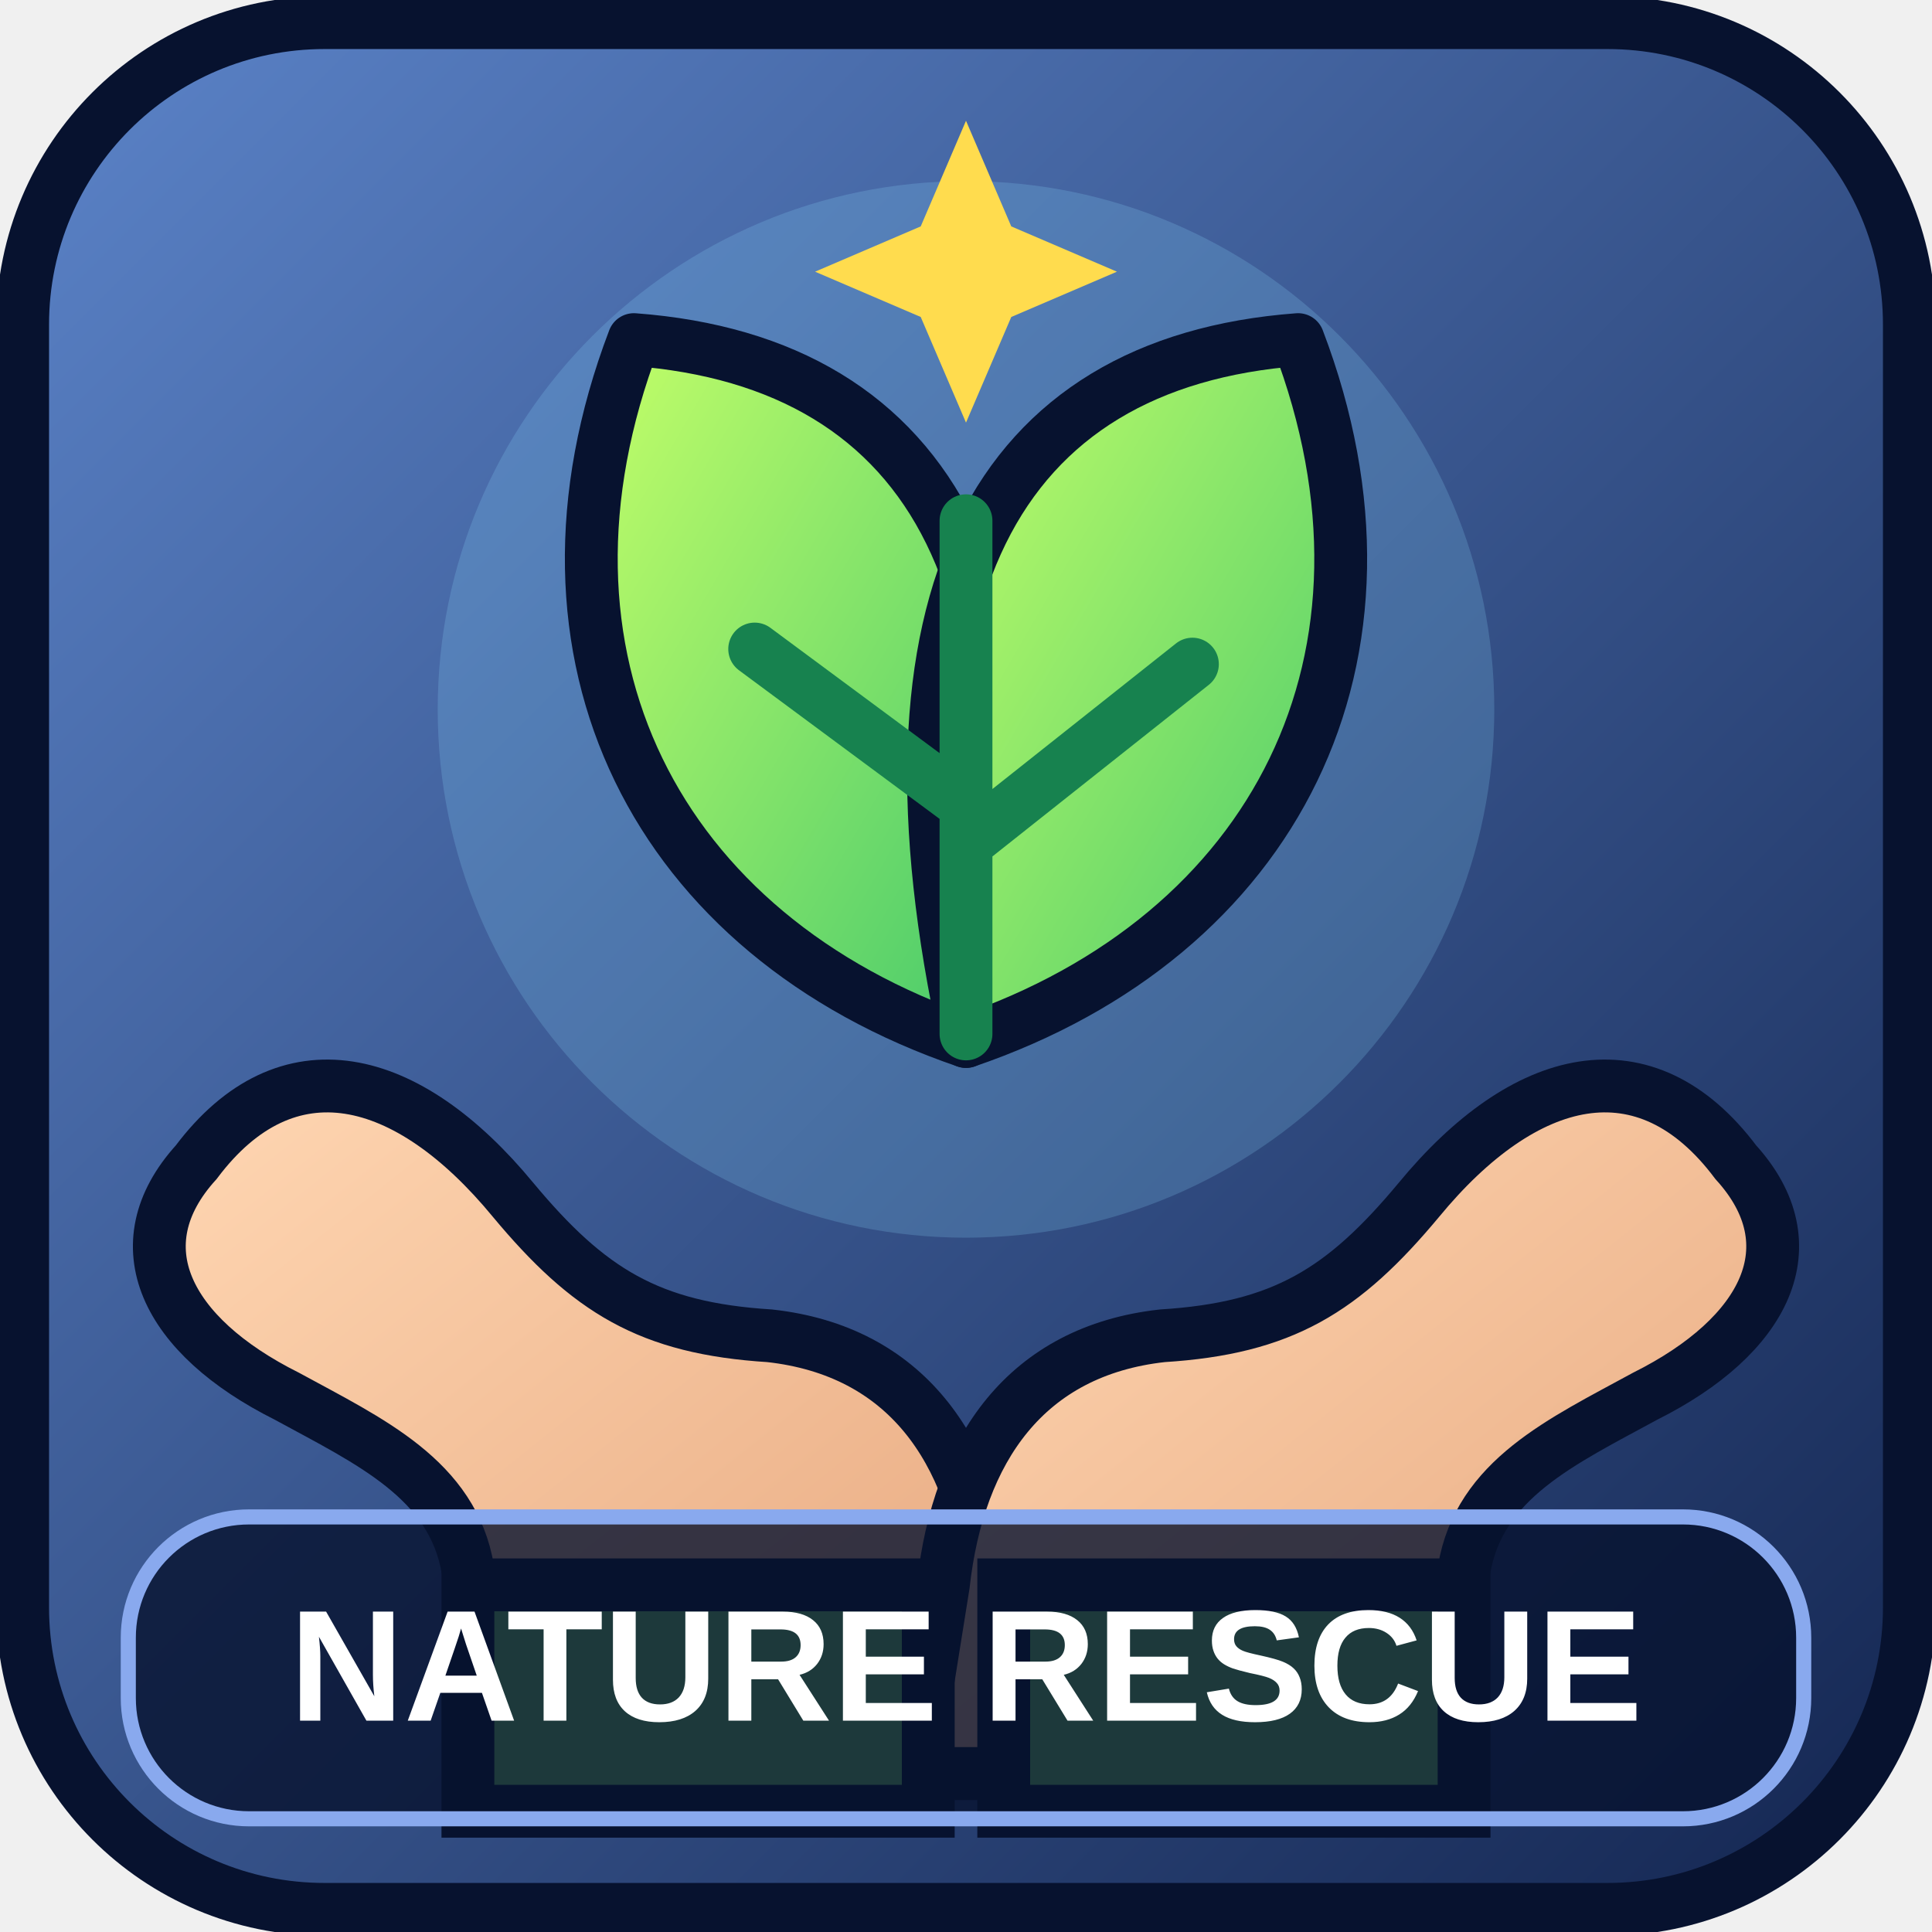
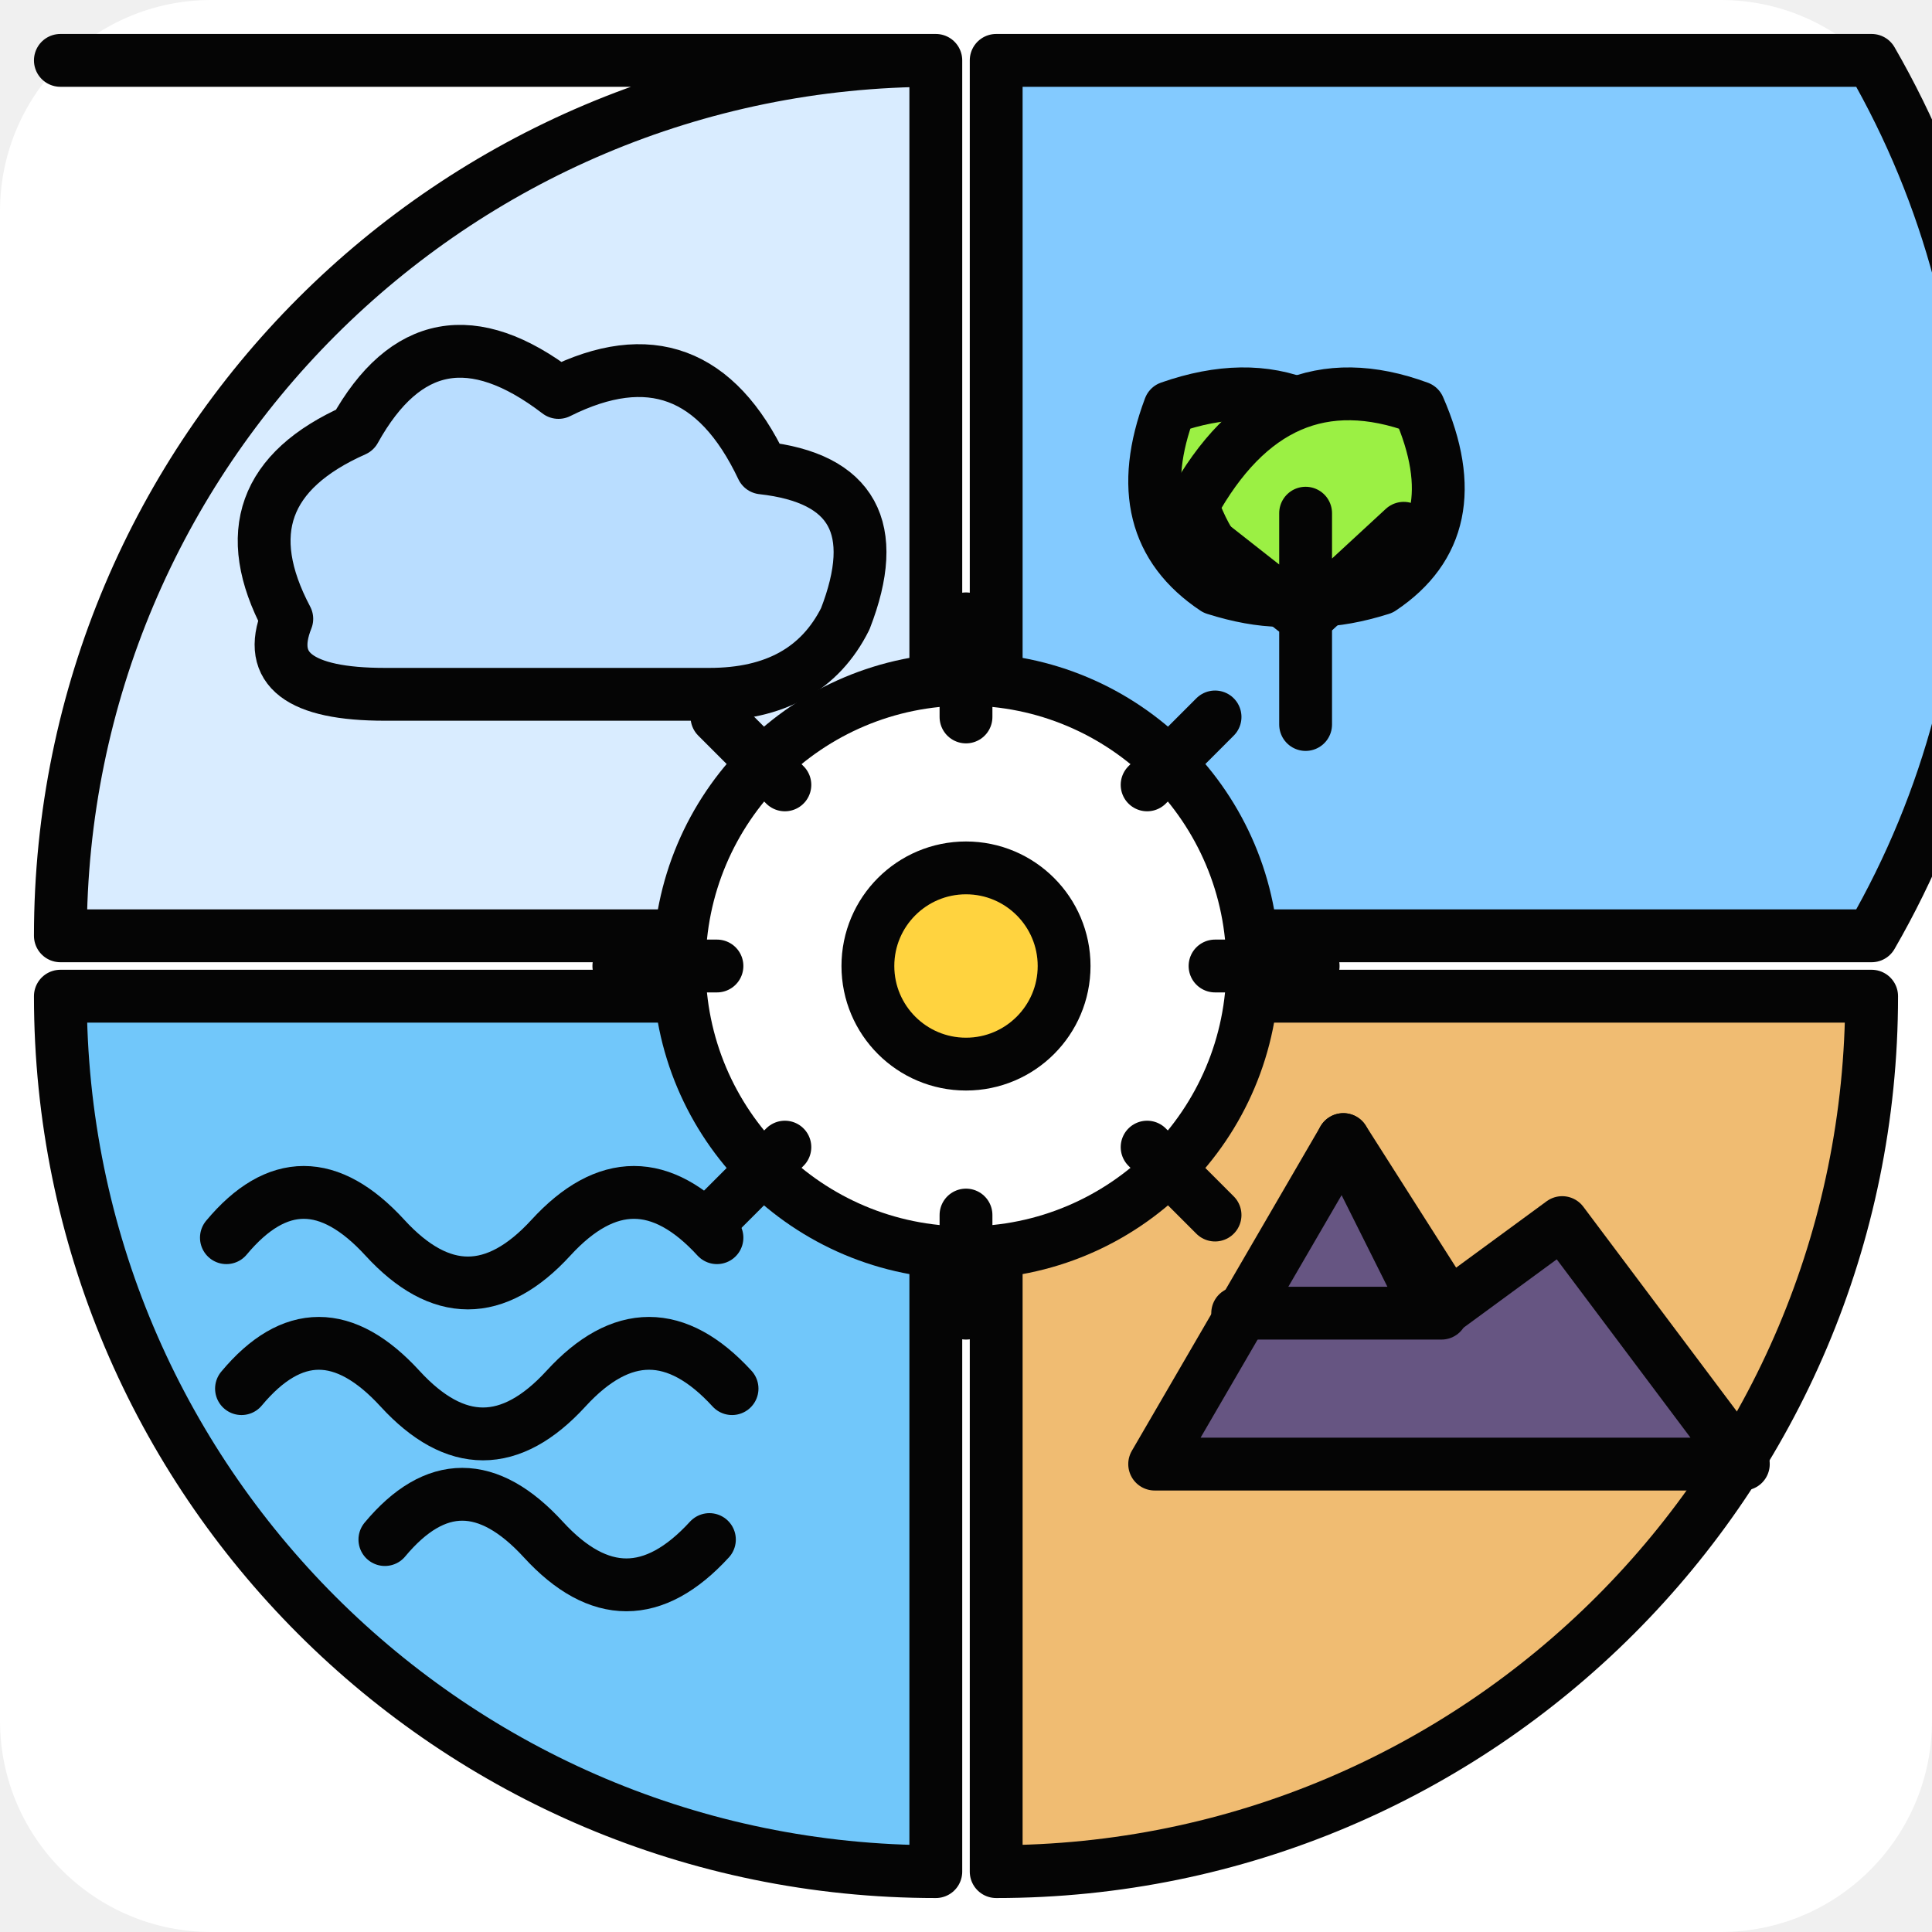
<svg xmlns="http://www.w3.org/2000/svg" viewBox="0 0 256 256" role="img" aria-labelledby="t">
-   <defs>
-     <linearGradient id="bg" y2="1">
-       <stop stop-color="#5b83c8" />
-       <stop offset="1" stop-color="#142651" />
-     </linearGradient>
-     <linearGradient id="leaf" y2="1">
-       <stop stop-color="#c5ff68" />
-       <stop offset="1" stop-color="#45c96c" />
-     </linearGradient>
-     <linearGradient id="skin" y2="1">
-       <stop stop-color="#ffd7b3" />
-       <stop offset="1" stop-color="#e7a87f" />
-     </linearGradient>
-   </defs>
-   <rect x="3" y="3" width="250" height="250" rx="40" fill="url(#bg)" stroke="#07122f" stroke-width="7" />
-   <circle cx="128" cy="94" r="70" fill="#8edcff" opacity=".2" />
-   <path d="M128 138C87 124 68 87 84 45c40 3 57 34 44 93z" fill="url(#leaf)" stroke="#07122f" stroke-width="7" stroke-linejoin="round" />
-   <path d="M128 138c41-14 60-51 44-93-40 3-57 34-44 93z" fill="url(#leaf)" stroke="#07122f" stroke-width="7" stroke-linejoin="round" />
-   <path d="M128 137V69M127 106l-27-20M129 111l29-23" fill="none" stroke="#17824f" stroke-width="7" stroke-linecap="round" />
-   <path d="M26 154c12-16 28-12 42 5 10 12 18 17 34 18 18 2 27 15 29 33l4 25H67l-5-27c-2-12-13-17-24-23-16-8-22-20-12-31z" fill="url(#skin)" stroke="#07122f" stroke-width="7" />
-   <path d="M230 154c-12-16-28-12-42 5-10 12-18 17-34 18-18 2-27 15-29 33l-4 25h68l5-27c2-12 13-17 24-23 16-8 22-20 12-31z" fill="url(#skin)" stroke="#07122f" stroke-width="7" />
-   <path d="M62 210h61v30H62zM133 210h61v30h-61z" fill="#78d96f" stroke="#07122f" stroke-width="7" />
-   <path d="M128 16l6 14 14 6-14 6-6 14-6-14-14-6 14-6z" fill="#ffdc4e" />
-   <rect x="17" y="201" width="222" height="40" rx="16" fill="#07122fcc" stroke="#89a9ee" stroke-width="2" />
-   <text x="128" y="228" text-anchor="middle" fill="#fff" font-family="Arial Black,Arial,sans-serif" font-size="21" font-weight="900">NATURE RESCUE</text>
+   <rect width="256" height="256" rx="28" fill="#fff" />
+   <g stroke="#050505" stroke-width="7" stroke-linejoin="round">
+     <path d="M8 8h116v116H8a116 116 0 0 1 116-116z" fill="#d9ecff" />
+     <path d="M132 8h116a116 116 0 0 1 0 116H132z" fill="#83caff" />
+     <path d="M8 132h116v116A116 116 0 0 1 8 132z" fill="#71c7fa" />
+     <path d="M132 132h116a116 116 0 0 1-116 116z" fill="#f0bc72" />
+   </g>
+   <g fill="none" stroke="#050505" stroke-width="7" stroke-linecap="round" stroke-linejoin="round">
+     <path d="M38 82q-9-17 9-25 10-18 27-5 18-9 27 10 18 2 11 20-5 10-18 10H51q-17 0-13-10z" fill="#b9ddff" />
+     <path d="M155 54q20-7 31 13-6 17-25 11-12-8-6-24z" fill="#9bf044" />
+     <path d="M188 54q-19-7-30 13 6 17 25 11 12-8 5-24z" fill="#9bf044" />
+     <path d="M173 68v28M173 82l-14-11M173 82l13-12" />
+     <path d="M30 164q10-12 21 0t22 0 22 0M32 184q10-12 21 0t22 0 22 0M51 204q10-12 21 0t22 0" />
+     <path d="M153 194l25-43 14 22 15-11 24 32z" fill="#665582" />
+     <path d="M178 151l11 22M191 174h-27" />
+   </g>
+   <g fill="#fff" stroke="#050505" stroke-width="7">
+     <circle cx="128" cy="128" r="38" />
+     <circle cx="128" cy="128" r="13" fill="#ffd33f" />
+     <path d="M128 82v13M128 161v13M82 128h13M161 128h13M95 95l9 9M152 152l9 9M161 95l-9 9M104 152l-9 9" fill="none" stroke-linecap="round" />
+   </g>
</svg>
